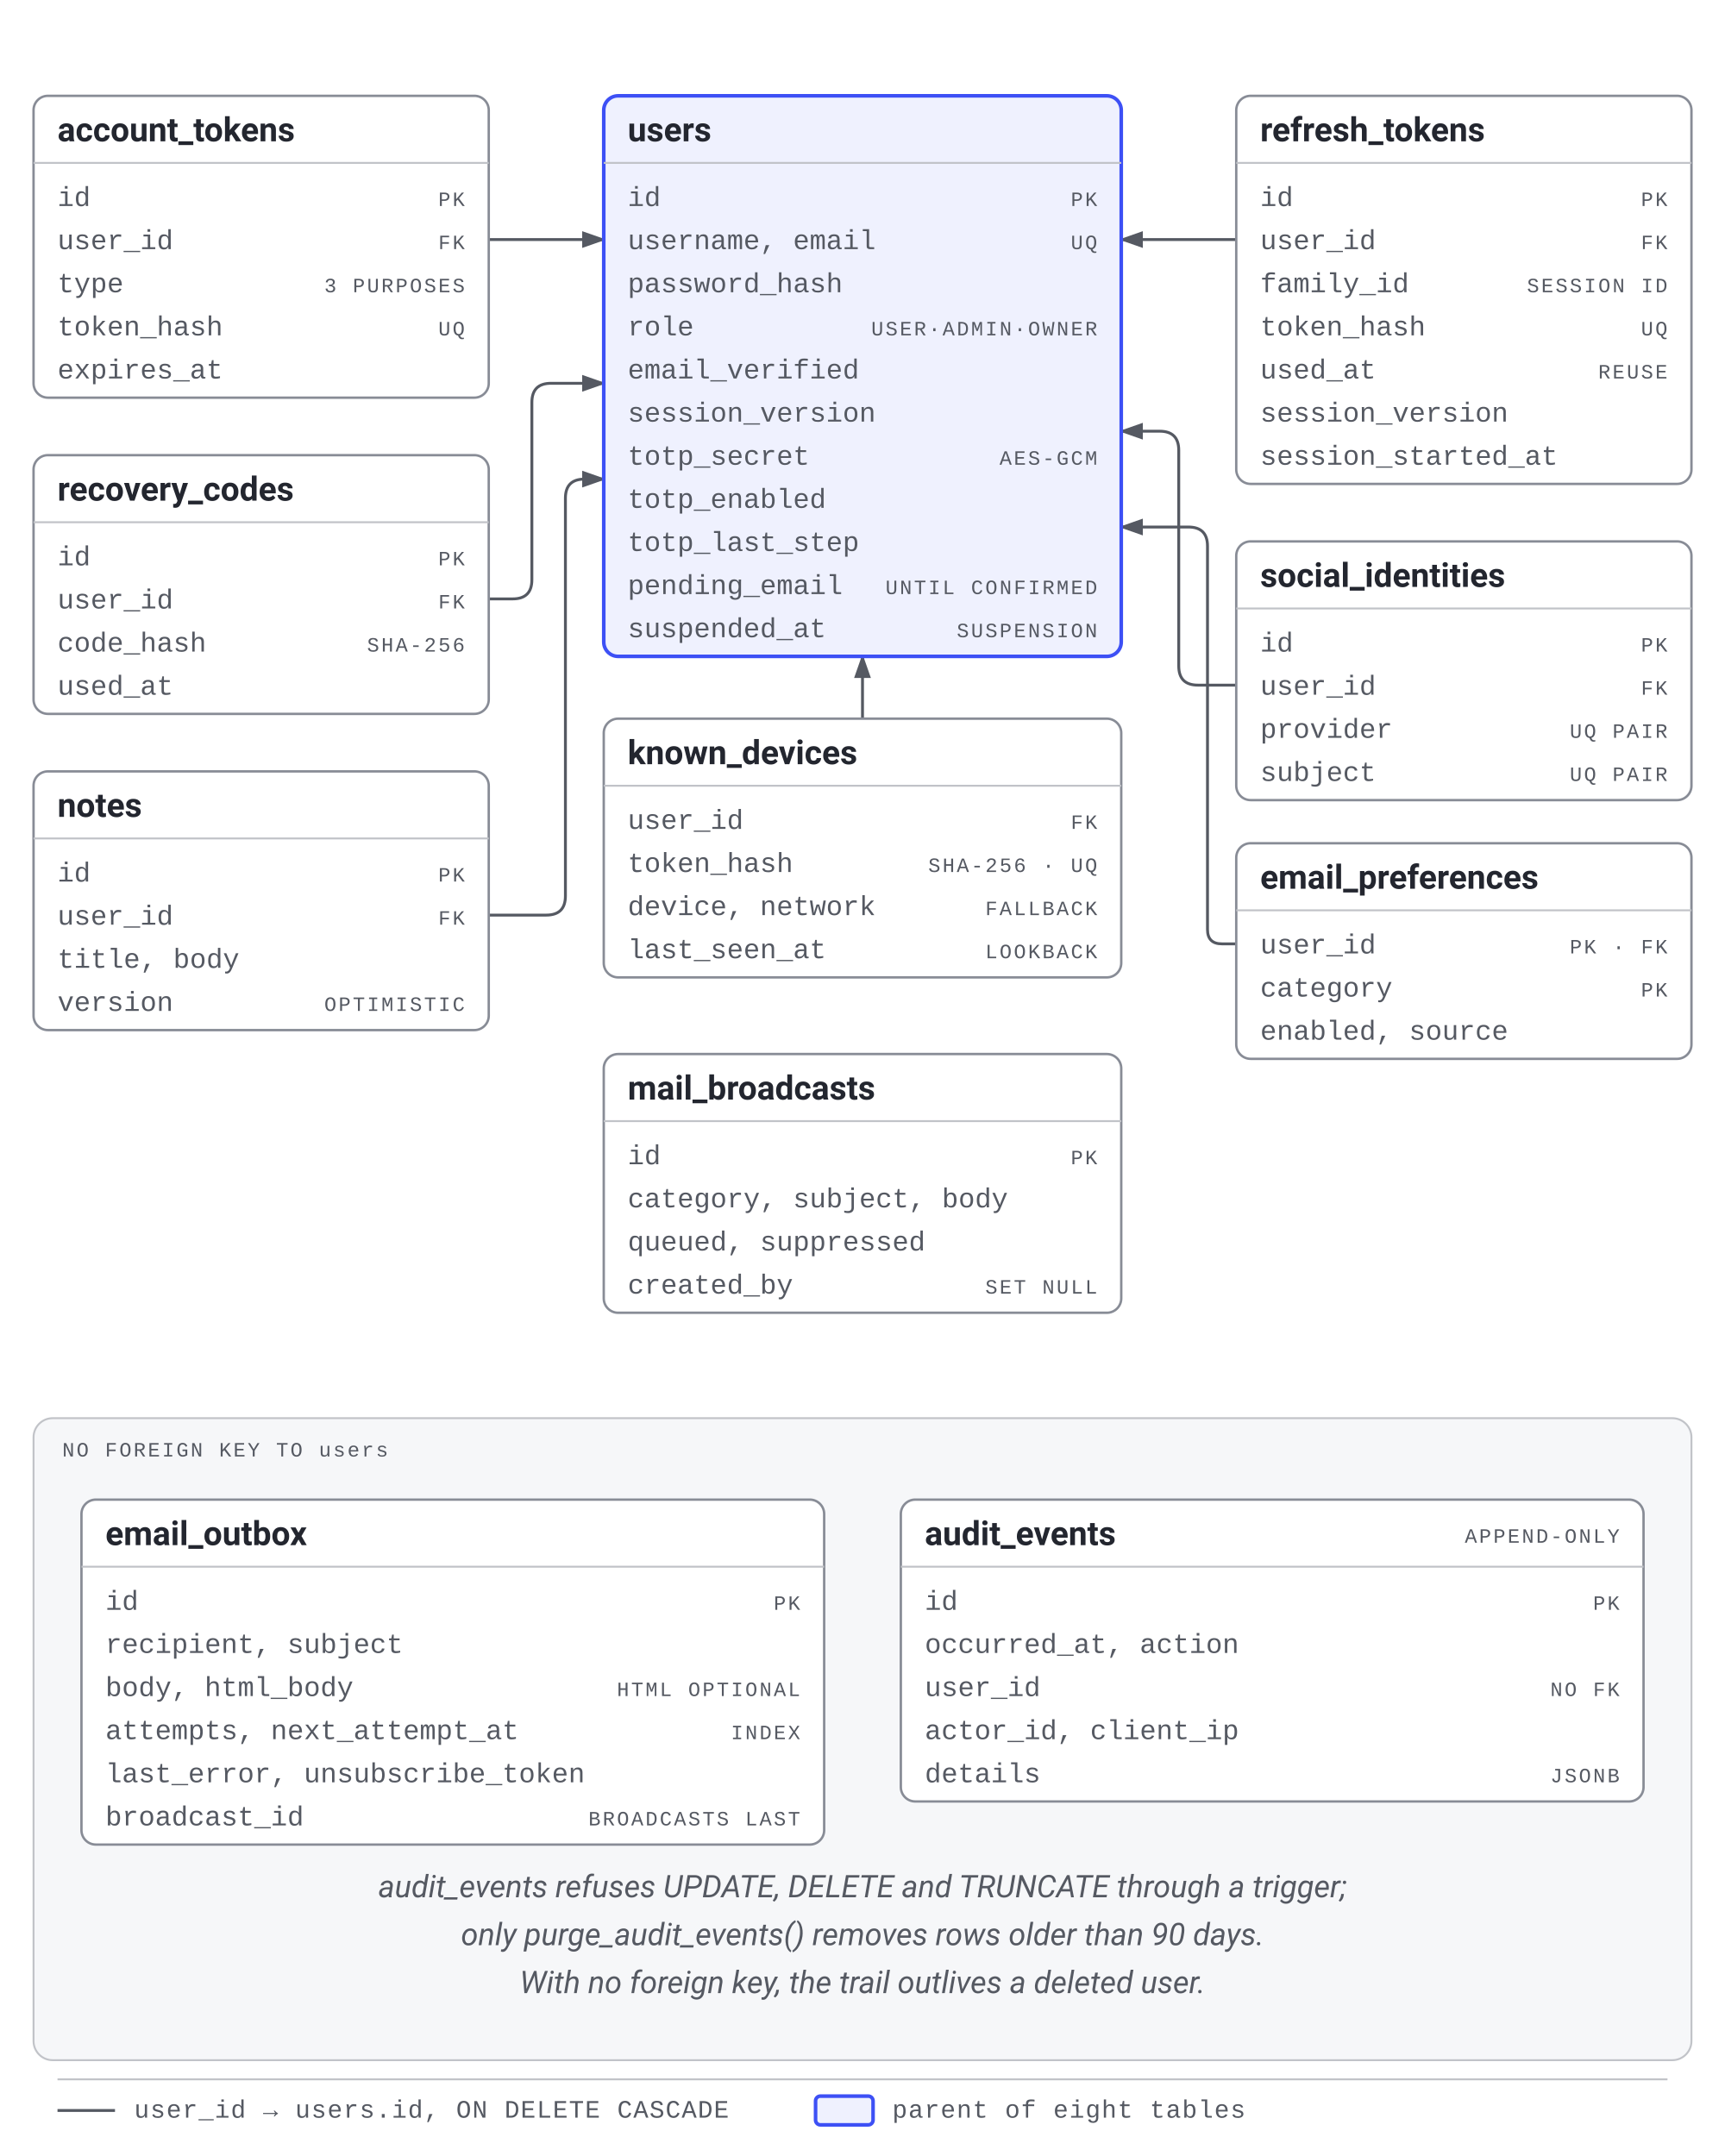
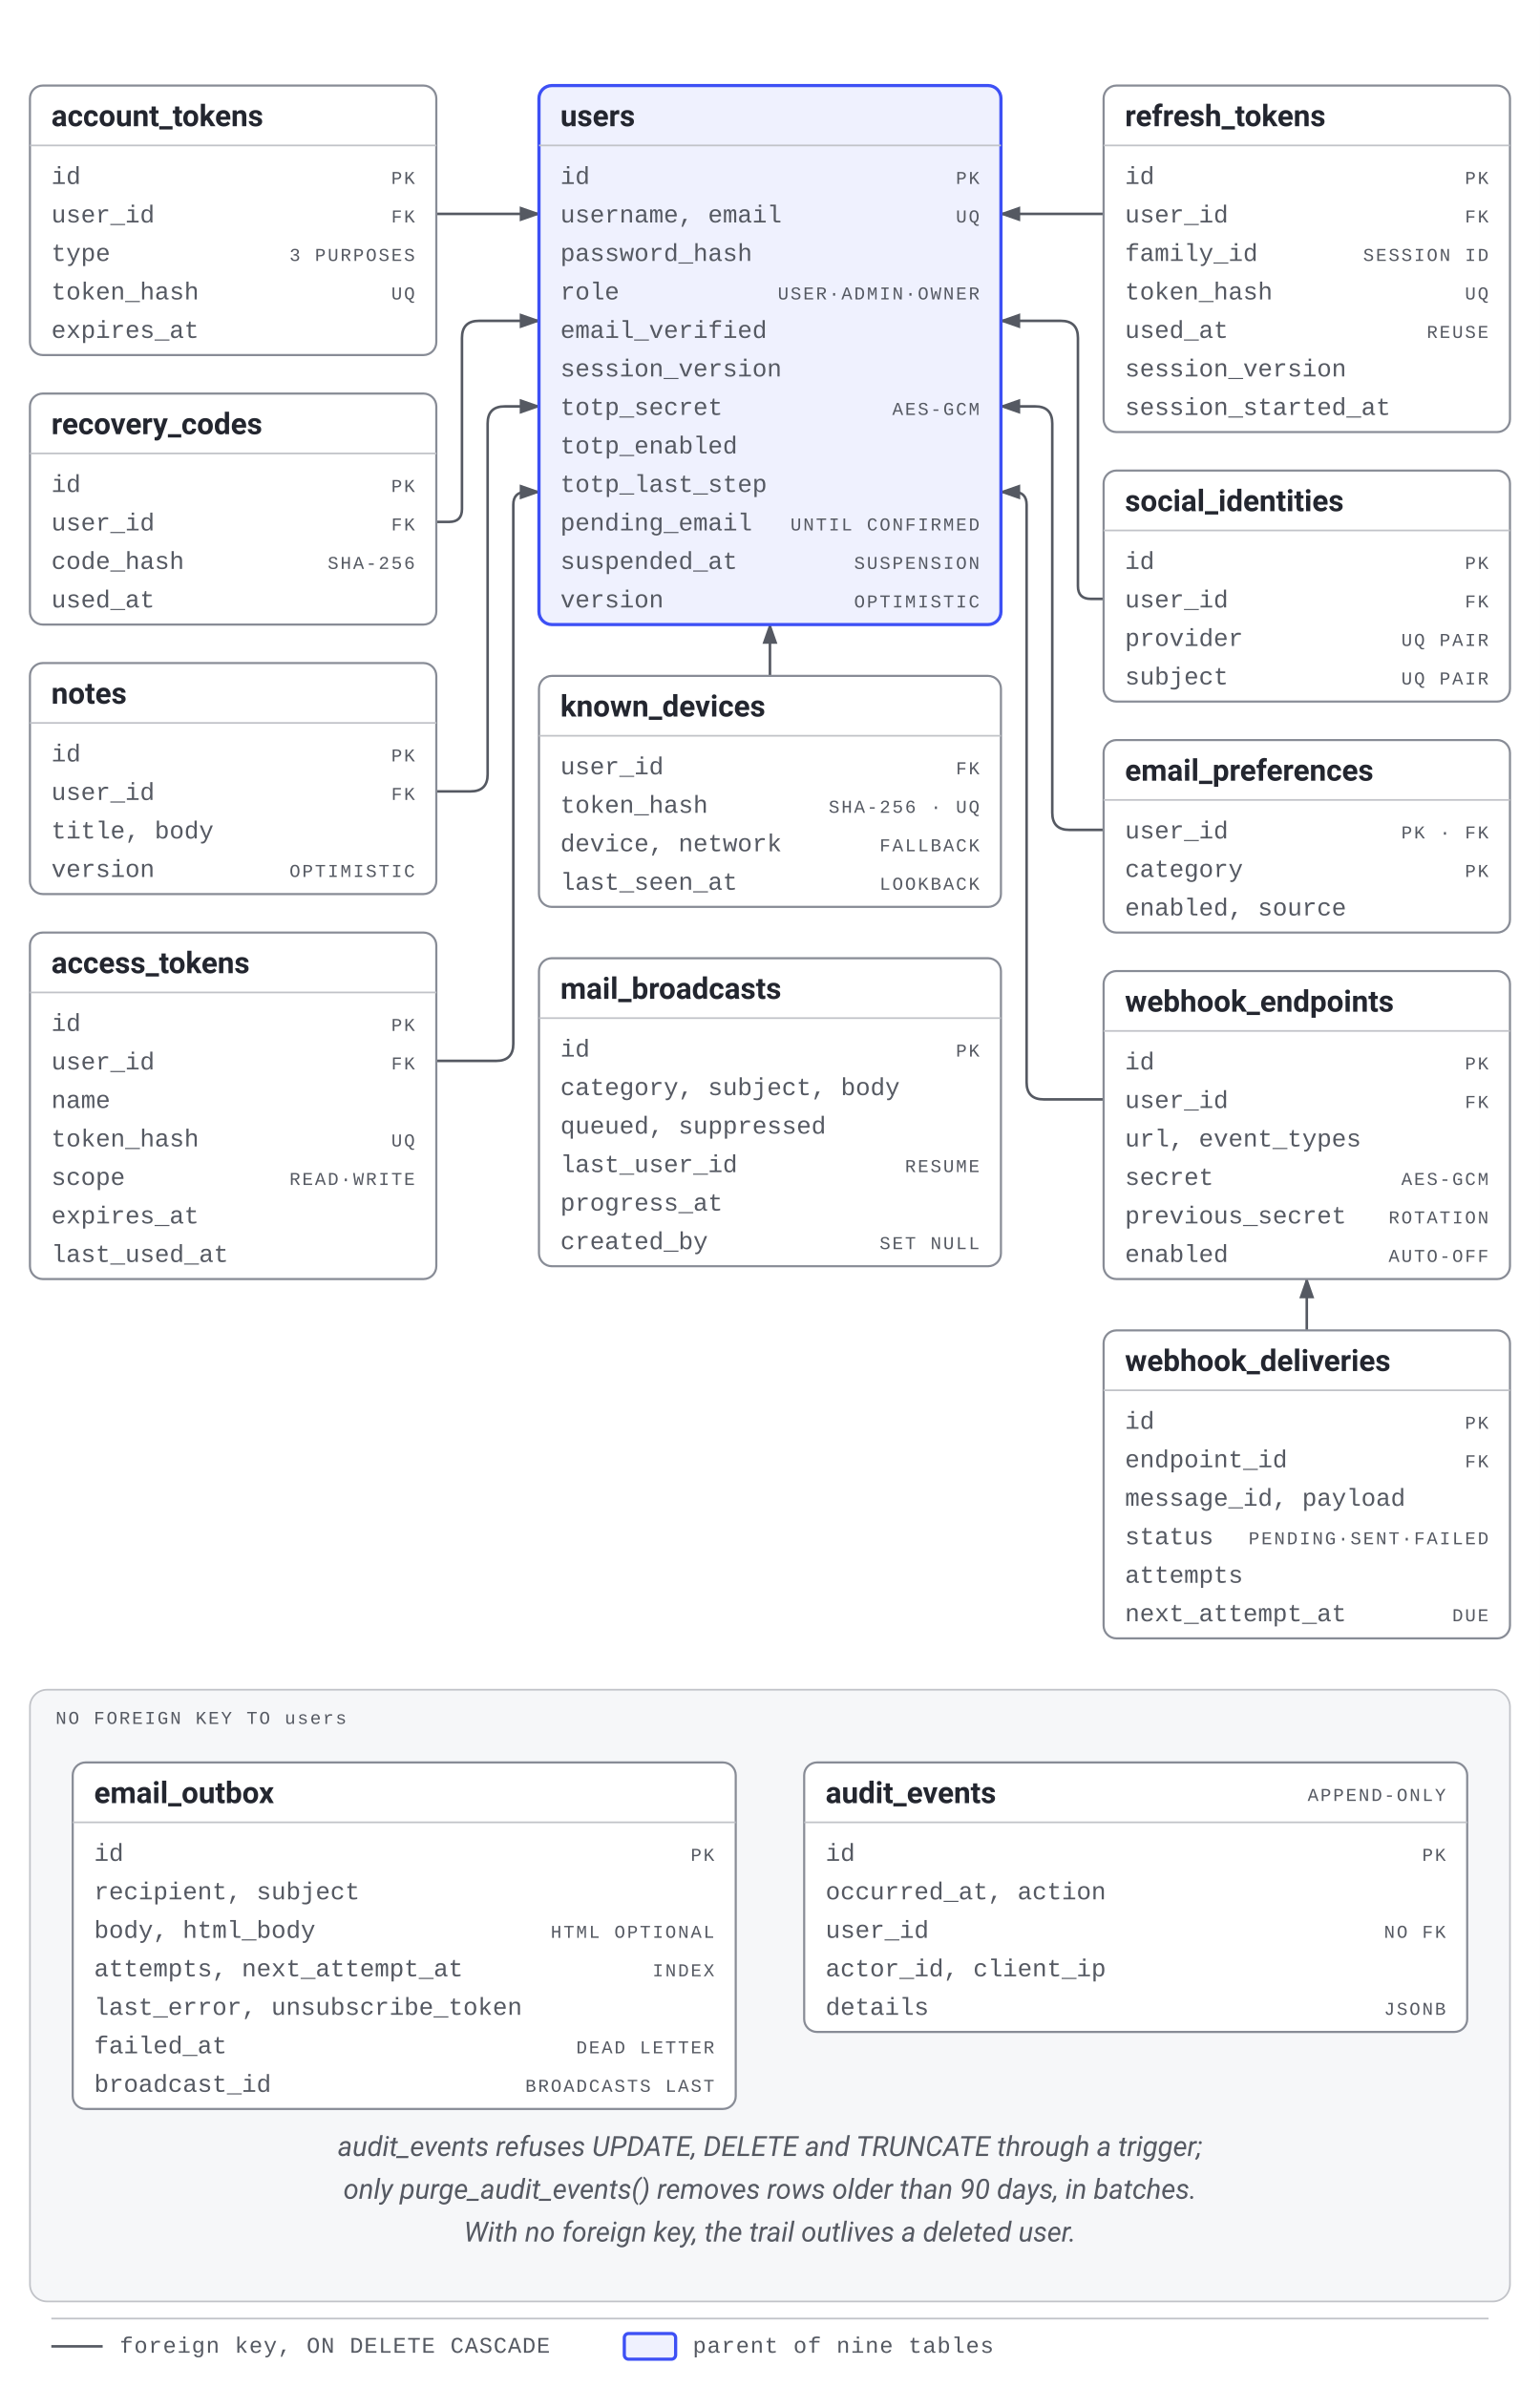
- <svg xmlns="http://www.w3.org/2000/svg" viewBox="0 0 720 900" width="720" height="900" role="img" aria-labelledby="data-model-title data-model-desc">
+ <svg xmlns="http://www.w3.org/2000/svg" viewBox="0 0 720 1116" width="720" height="1116" role="img" aria-labelledby="data-model-title data-model-desc">
  <defs>
    <style>
text{font-family:-apple-system, BlinkMacSystemFont, 'Segoe UI', Roboto, 'Helvetica Neue', Arial, 'Noto Sans', sans-serif} .mono{font-family:ui-monospace, SFMono-Regular, Menlo, Monaco, Consolas, 'Liberation Mono', 'Courier New', monospace}
.name{fill:#23262f;font-size:14px;font-weight:600}
.sub{fill:#555962;font-size:11.5px}
.lbl{fill:#555962;font-size:10.5px;letter-spacing:.04em}
.lbl-accent{fill:#3d50f5;font-size:10.5px;letter-spacing:.04em}
.tag{fill:#555962;font-size:8.5px;letter-spacing:.1em}
.note{fill:#555962;font-size:13px;font-style:italic}
.bg,.mask{fill:#ffffff} .mask-zone{fill:#f6f7f9}
.box{fill:#ffffff;stroke:#888c96;stroke-width:1}
.box-focal{fill:#eff1fe;stroke:#3d50f5;stroke-width:1.5}
.box-ext{fill:#ffffff;stroke:#888c96;stroke-width:1;stroke-dasharray:4 3}
.zone{fill:#f6f7f9;stroke:#c1c3c8;stroke-width:.8}
.frame{fill:none;stroke:#888c96;stroke-width:.8}
.chip{fill:none;stroke:#c1c3c8;stroke-width:.8}
.w{fill:none;stroke:#555962;stroke-width:1.2}
.w-accent{fill:none;stroke:#3d50f5;stroke-width:1.6}
.dash{stroke-dasharray:5 4}
.life{stroke:#c1c3c8;stroke-width:1;stroke-dasharray:3 3}
.sep{stroke:#c1c3c8;stroke-width:.8}
.m{fill:#555962} .m-accent{fill:#3d50f5} .m-open{fill:none;stroke:#555962;stroke-width:1.2}
.dot{fill:#23262f}
</style>
    <marker id="a" markerWidth="10" markerHeight="7" refX="9" refY="3.5" orient="auto" markerUnits="userSpaceOnUse">
      <polygon class="m" points="0 0, 10 3.5, 0 7" />
    </marker>
    <marker id="a-accent" markerWidth="10" markerHeight="7" refX="9" refY="3.5" orient="auto" markerUnits="userSpaceOnUse">
      <polygon class="m-accent" points="0 0, 10 3.5, 0 7" />
    </marker>
    <marker id="a-open" markerWidth="10" markerHeight="7" refX="9" refY="3.5" orient="auto" markerUnits="userSpaceOnUse">
      <polyline class="m-open" points="0 0, 10 3.5, 0 7" />
    </marker>
  </defs>
  <rect class="bg" width="100%" height="100%" />
-   <rect class="zone" x="14" y="592" width="692" height="268" rx="8" />
+   <rect class="zone" x="14" y="790" width="692" height="286" rx="8" />
  <path class="w" d="M204,100 L252,100" marker-end="url(#a)" />
-   <path class="w" d="M204,250 L214,250 Q222,250 222,242 L222,168 Q222,160 230,160 L252,160" marker-end="url(#a)" />
-   <path class="w" d="M204,382 L228,382 Q236,382 236,374 L236,208 Q236,200 244,200 L252,200" marker-end="url(#a)" />
+   <path class="w" d="M204,244 L210.0,244.0 Q216,244 216.0,238.0 L216,158 Q216,150 224,150 L252,150" marker-end="url(#a)" />
+   <path class="w" d="M204,370 L220,370 Q228,370 228,362 L228,198 Q228,190 236,190 L252,190" marker-end="url(#a)" />
+   <path class="w" d="M204,496 L232,496 Q240,496 240,488 L240.0,236.0 Q240,230 246.0,230.0 L252,230" marker-end="url(#a)" />
  <path class="w" d="M516,100 L468,100" marker-end="url(#a)" />
-   <path class="w" d="M516,286 L500,286 Q492,286 492,278 L492,188 Q492,180 484,180 L468,180" marker-end="url(#a)" />
-   <path class="w" d="M516,394 L510.0,394.0 Q504,394 504.0,388.0 L504,228 Q504,220 496,220 L468,220" marker-end="url(#a)" />
-   <path class="w" d="M360,300 L360,274" marker-end="url(#a)" />
-   <line class="sep" x1="24" y1="868" x2="696" y2="868" />
-   <rect class="mask-zone" x="23.0" y="601.2" width="146.8" height="9.4" rx="2" />
-   <text class="tag mono" x="26" y="608" text-anchor="start">NO FOREIGN KEY TO users</text>
-   <text class="note" x="360" y="792" text-anchor="middle">audit_events refuses UPDATE, DELETE and TRUNCATE through a trigger;</text>
-   <text class="note" x="360" y="812" text-anchor="middle">only purge_audit_events() removes rows older than 90 days.</text>
-   <text class="note" x="360" y="832" text-anchor="middle">With no foreign key, the trail outlives a deleted user.</text>
-   <line class="w" x1="24" y1="881" x2="48" y2="881" />
-   <text class="lbl mono" x="56" y="884">user_id → users.id, ON DELETE CASCADE</text>
-   <rect class="box-focal" x="340.41" y="875" width="24" height="12" rx="2" />
-   <text class="lbl mono" x="372.41" y="884">parent of eight tables</text>
+   <path class="w" d="M516,280 L510.0,280.0 Q504,280 504.0,274.0 L504,158 Q504,150 496,150 L468,150" marker-end="url(#a)" />
+   <path class="w" d="M516,388 L500,388 Q492,388 492,380 L492,198 Q492,190 484,190 L468,190" marker-end="url(#a)" />
+   <path class="w" d="M516,514 L488,514 Q480,514 480,506 L480.0,236.0 Q480,230 474.0,230.0 L468,230" marker-end="url(#a)" />
+   <path class="w" d="M360,316 L360,292" marker-end="url(#a)" />
+   <path class="w" d="M611,622 L611,598" marker-end="url(#a)" />
+   <line class="sep" x1="24" y1="1084" x2="696" y2="1084" />
+   <rect class="mask-zone" x="23.0" y="799.2" width="146.8" height="9.4" rx="2" />
+   <text class="tag mono" x="26" y="806" text-anchor="start">NO FOREIGN KEY TO users</text>
+   <text class="note" x="360" y="1008" text-anchor="middle">audit_events refuses UPDATE, DELETE and TRUNCATE through a trigger;</text>
+   <text class="note" x="360" y="1028" text-anchor="middle">only purge_audit_events() removes rows older than 90 days, in batches.</text>
+   <text class="note" x="360" y="1048" text-anchor="middle">With no foreign key, the trail outlives a deleted user.</text>
+   <line class="w" x1="24" y1="1097" x2="48" y2="1097" />
+   <text class="lbl mono" x="56" y="1100">foreign key, ON DELETE CASCADE</text>
+   <rect class="box-focal" x="291.9" y="1091" width="24" height="12" rx="2" />
+   <text class="lbl mono" x="323.9" y="1100">parent of nine tables</text>
  <rect class="mask" x="14" y="40" width="190" height="126" rx="6" />
  <rect class="box" x="14" y="40" width="190" height="126" rx="6" />
  <line class="sep" x1="14" y1="68" x2="204" y2="68" />
  <text class="name" x="24" y="59">account_tokens</text>
  <text class="sub mono" x="24" y="86">id</text>
  <text class="tag mono" x="194" y="86" text-anchor="end">PK</text>
  <text class="sub mono" x="24" y="104">user_id</text>
  <text class="tag mono" x="194" y="104" text-anchor="end">FK</text>
  <text class="sub mono" x="24" y="122">type</text>
  <text class="tag mono" x="194" y="122" text-anchor="end">3 PURPOSES</text>
  <text class="sub mono" x="24" y="140">token_hash</text>
  <text class="tag mono" x="194" y="140" text-anchor="end">UQ</text>
  <text class="sub mono" x="24" y="158">expires_at</text>
-   <rect class="mask" x="14" y="190" width="190" height="108" rx="6" />
-   <rect class="box" x="14" y="190" width="190" height="108" rx="6" />
-   <line class="sep" x1="14" y1="218" x2="204" y2="218" />
-   <text class="name" x="24" y="209">recovery_codes</text>
-   <text class="sub mono" x="24" y="236">id</text>
-   <text class="tag mono" x="194" y="236" text-anchor="end">PK</text>
-   <text class="sub mono" x="24" y="254">user_id</text>
-   <text class="tag mono" x="194" y="254" text-anchor="end">FK</text>
-   <text class="sub mono" x="24" y="272">code_hash</text>
-   <text class="tag mono" x="194" y="272" text-anchor="end">SHA-256</text>
-   <text class="sub mono" x="24" y="290">used_at</text>
-   <rect class="mask" x="14" y="322" width="190" height="108" rx="6" />
-   <rect class="box" x="14" y="322" width="190" height="108" rx="6" />
-   <line class="sep" x1="14" y1="350" x2="204" y2="350" />
-   <text class="name" x="24" y="341">notes</text>
-   <text class="sub mono" x="24" y="368">id</text>
-   <text class="tag mono" x="194" y="368" text-anchor="end">PK</text>
-   <text class="sub mono" x="24" y="386">user_id</text>
-   <text class="tag mono" x="194" y="386" text-anchor="end">FK</text>
-   <text class="sub mono" x="24" y="404">title, body</text>
-   <text class="sub mono" x="24" y="422">version</text>
-   <text class="tag mono" x="194" y="422" text-anchor="end">OPTIMISTIC</text>
+   <rect class="mask" x="14" y="184" width="190" height="108" rx="6" />
+   <rect class="box" x="14" y="184" width="190" height="108" rx="6" />
+   <line class="sep" x1="14" y1="212" x2="204" y2="212" />
+   <text class="name" x="24" y="203">recovery_codes</text>
+   <text class="sub mono" x="24" y="230">id</text>
+   <text class="tag mono" x="194" y="230" text-anchor="end">PK</text>
+   <text class="sub mono" x="24" y="248">user_id</text>
+   <text class="tag mono" x="194" y="248" text-anchor="end">FK</text>
+   <text class="sub mono" x="24" y="266">code_hash</text>
+   <text class="tag mono" x="194" y="266" text-anchor="end">SHA-256</text>
+   <text class="sub mono" x="24" y="284">used_at</text>
+   <rect class="mask" x="14" y="310" width="190" height="108" rx="6" />
+   <rect class="box" x="14" y="310" width="190" height="108" rx="6" />
+   <line class="sep" x1="14" y1="338" x2="204" y2="338" />
+   <text class="name" x="24" y="329">notes</text>
+   <text class="sub mono" x="24" y="356">id</text>
+   <text class="tag mono" x="194" y="356" text-anchor="end">PK</text>
+   <text class="sub mono" x="24" y="374">user_id</text>
+   <text class="tag mono" x="194" y="374" text-anchor="end">FK</text>
+   <text class="sub mono" x="24" y="392">title, body</text>
+   <text class="sub mono" x="24" y="410">version</text>
+   <text class="tag mono" x="194" y="410" text-anchor="end">OPTIMISTIC</text>
+   <rect class="mask" x="14" y="436" width="190" height="162" rx="6" />
+   <rect class="box" x="14" y="436" width="190" height="162" rx="6" />
+   <line class="sep" x1="14" y1="464" x2="204" y2="464" />
+   <text class="name" x="24" y="455">access_tokens</text>
+   <text class="sub mono" x="24" y="482">id</text>
+   <text class="tag mono" x="194" y="482" text-anchor="end">PK</text>
+   <text class="sub mono" x="24" y="500">user_id</text>
+   <text class="tag mono" x="194" y="500" text-anchor="end">FK</text>
+   <text class="sub mono" x="24" y="518">name</text>
+   <text class="sub mono" x="24" y="536">token_hash</text>
+   <text class="tag mono" x="194" y="536" text-anchor="end">UQ</text>
+   <text class="sub mono" x="24" y="554">scope</text>
+   <text class="tag mono" x="194" y="554" text-anchor="end">READ·WRITE</text>
+   <text class="sub mono" x="24" y="572">expires_at</text>
+   <text class="sub mono" x="24" y="590">last_used_at</text>
  <rect class="mask" x="516" y="40" width="190" height="162" rx="6" />
  <rect class="box" x="516" y="40" width="190" height="162" rx="6" />
  <line class="sep" x1="516" y1="68" x2="706" y2="68" />
  <text class="name" x="526" y="59">refresh_tokens</text>
  <text class="sub mono" x="526" y="86">id</text>
  <text class="tag mono" x="696" y="86" text-anchor="end">PK</text>
  <text class="sub mono" x="526" y="104">user_id</text>
  <text class="tag mono" x="696" y="104" text-anchor="end">FK</text>
  <text class="sub mono" x="526" y="122">family_id</text>
  <text class="tag mono" x="696" y="122" text-anchor="end">SESSION ID</text>
  <text class="sub mono" x="526" y="140">token_hash</text>
  <text class="tag mono" x="696" y="140" text-anchor="end">UQ</text>
  <text class="sub mono" x="526" y="158">used_at</text>
  <text class="tag mono" x="696" y="158" text-anchor="end">REUSE</text>
  <text class="sub mono" x="526" y="176">session_version</text>
  <text class="sub mono" x="526" y="194">session_started_at</text>
-   <rect class="mask" x="516" y="226" width="190" height="108" rx="6" />
-   <rect class="box" x="516" y="226" width="190" height="108" rx="6" />
-   <line class="sep" x1="516" y1="254" x2="706" y2="254" />
-   <text class="name" x="526" y="245">social_identities</text>
-   <text class="sub mono" x="526" y="272">id</text>
-   <text class="tag mono" x="696" y="272" text-anchor="end">PK</text>
-   <text class="sub mono" x="526" y="290">user_id</text>
-   <text class="tag mono" x="696" y="290" text-anchor="end">FK</text>
-   <text class="sub mono" x="526" y="308">provider</text>
-   <text class="tag mono" x="696" y="308" text-anchor="end">UQ PAIR</text>
-   <text class="sub mono" x="526" y="326">subject</text>
-   <text class="tag mono" x="696" y="326" text-anchor="end">UQ PAIR</text>
-   <rect class="mask" x="516" y="352" width="190" height="90" rx="6" />
-   <rect class="box" x="516" y="352" width="190" height="90" rx="6" />
-   <line class="sep" x1="516" y1="380" x2="706" y2="380" />
-   <text class="name" x="526" y="371">email_preferences</text>
-   <text class="sub mono" x="526" y="398">user_id</text>
-   <text class="tag mono" x="696" y="398" text-anchor="end">PK · FK</text>
-   <text class="sub mono" x="526" y="416">category</text>
-   <text class="tag mono" x="696" y="416" text-anchor="end">PK</text>
-   <text class="sub mono" x="526" y="434">enabled, source</text>
-   <rect class="mask" x="252" y="40" width="216" height="234" rx="6" />
-   <rect class="box-focal" x="252" y="40" width="216" height="234" rx="6" />
+   <rect class="mask" x="516" y="220" width="190" height="108" rx="6" />
+   <rect class="box" x="516" y="220" width="190" height="108" rx="6" />
+   <line class="sep" x1="516" y1="248" x2="706" y2="248" />
+   <text class="name" x="526" y="239">social_identities</text>
+   <text class="sub mono" x="526" y="266">id</text>
+   <text class="tag mono" x="696" y="266" text-anchor="end">PK</text>
+   <text class="sub mono" x="526" y="284">user_id</text>
+   <text class="tag mono" x="696" y="284" text-anchor="end">FK</text>
+   <text class="sub mono" x="526" y="302">provider</text>
+   <text class="tag mono" x="696" y="302" text-anchor="end">UQ PAIR</text>
+   <text class="sub mono" x="526" y="320">subject</text>
+   <text class="tag mono" x="696" y="320" text-anchor="end">UQ PAIR</text>
+   <rect class="mask" x="516" y="346" width="190" height="90" rx="6" />
+   <rect class="box" x="516" y="346" width="190" height="90" rx="6" />
+   <line class="sep" x1="516" y1="374" x2="706" y2="374" />
+   <text class="name" x="526" y="365">email_preferences</text>
+   <text class="sub mono" x="526" y="392">user_id</text>
+   <text class="tag mono" x="696" y="392" text-anchor="end">PK · FK</text>
+   <text class="sub mono" x="526" y="410">category</text>
+   <text class="tag mono" x="696" y="410" text-anchor="end">PK</text>
+   <text class="sub mono" x="526" y="428">enabled, source</text>
+   <rect class="mask" x="516" y="454" width="190" height="144" rx="6" />
+   <rect class="box" x="516" y="454" width="190" height="144" rx="6" />
+   <line class="sep" x1="516" y1="482" x2="706" y2="482" />
+   <text class="name" x="526" y="473">webhook_endpoints</text>
+   <text class="sub mono" x="526" y="500">id</text>
+   <text class="tag mono" x="696" y="500" text-anchor="end">PK</text>
+   <text class="sub mono" x="526" y="518">user_id</text>
+   <text class="tag mono" x="696" y="518" text-anchor="end">FK</text>
+   <text class="sub mono" x="526" y="536">url, event_types</text>
+   <text class="sub mono" x="526" y="554">secret</text>
+   <text class="tag mono" x="696" y="554" text-anchor="end">AES-GCM</text>
+   <text class="sub mono" x="526" y="572">previous_secret</text>
+   <text class="tag mono" x="696" y="572" text-anchor="end">ROTATION</text>
+   <text class="sub mono" x="526" y="590">enabled</text>
+   <text class="tag mono" x="696" y="590" text-anchor="end">AUTO-OFF</text>
+   <rect class="mask" x="252" y="40" width="216" height="252" rx="6" />
+   <rect class="box-focal" x="252" y="40" width="216" height="252" rx="6" />
  <line class="sep" x1="252" y1="68" x2="468" y2="68" />
  <text class="name" x="262" y="59">users</text>
  <text class="sub mono" x="262" y="86">id</text>
  <text class="tag mono" x="458" y="86" text-anchor="end">PK</text>
  <text class="sub mono" x="262" y="104">username, email</text>
  <text class="tag mono" x="458" y="104" text-anchor="end">UQ</text>
  <text class="sub mono" x="262" y="122">password_hash</text>
  <text class="sub mono" x="262" y="140">role</text>
  <text class="tag mono" x="458" y="140" text-anchor="end">USER·ADMIN·OWNER</text>
  <text class="sub mono" x="262" y="158">email_verified</text>
  <text class="sub mono" x="262" y="176">session_version</text>
  <text class="sub mono" x="262" y="194">totp_secret</text>
  <text class="tag mono" x="458" y="194" text-anchor="end">AES-GCM</text>
  <text class="sub mono" x="262" y="212">totp_enabled</text>
  <text class="sub mono" x="262" y="230">totp_last_step</text>
  <text class="sub mono" x="262" y="248">pending_email</text>
  <text class="tag mono" x="458" y="248" text-anchor="end">UNTIL CONFIRMED</text>
  <text class="sub mono" x="262" y="266">suspended_at</text>
  <text class="tag mono" x="458" y="266" text-anchor="end">SUSPENSION</text>
-   <rect class="mask" x="252" y="300" width="216" height="108" rx="6" />
-   <rect class="box" x="252" y="300" width="216" height="108" rx="6" />
-   <line class="sep" x1="252" y1="328" x2="468" y2="328" />
-   <text class="name" x="262" y="319">known_devices</text>
-   <text class="sub mono" x="262" y="346">user_id</text>
-   <text class="tag mono" x="458" y="346" text-anchor="end">FK</text>
-   <text class="sub mono" x="262" y="364">token_hash</text>
-   <text class="tag mono" x="458" y="364" text-anchor="end">SHA-256 · UQ</text>
-   <text class="sub mono" x="262" y="382">device, network</text>
-   <text class="tag mono" x="458" y="382" text-anchor="end">FALLBACK</text>
-   <text class="sub mono" x="262" y="400">last_seen_at</text>
-   <text class="tag mono" x="458" y="400" text-anchor="end">LOOKBACK</text>
-   <rect class="mask" x="252" y="440" width="216" height="108" rx="6" />
-   <rect class="box" x="252" y="440" width="216" height="108" rx="6" />
-   <line class="sep" x1="252" y1="468" x2="468" y2="468" />
-   <text class="name" x="262" y="459">mail_broadcasts</text>
-   <text class="sub mono" x="262" y="486">id</text>
-   <text class="tag mono" x="458" y="486" text-anchor="end">PK</text>
-   <text class="sub mono" x="262" y="504">category, subject, body</text>
-   <text class="sub mono" x="262" y="522">queued, suppressed</text>
-   <text class="sub mono" x="262" y="540">created_by</text>
-   <text class="tag mono" x="458" y="540" text-anchor="end">SET NULL</text>
-   <rect class="mask" x="34" y="626" width="310" height="144" rx="6" />
-   <rect class="box" x="34" y="626" width="310" height="144" rx="6" />
-   <line class="sep" x1="34" y1="654" x2="344" y2="654" />
-   <text class="name" x="44" y="645">email_outbox</text>
-   <text class="sub mono" x="44" y="672">id</text>
-   <text class="tag mono" x="334" y="672" text-anchor="end">PK</text>
-   <text class="sub mono" x="44" y="690">recipient, subject</text>
-   <text class="sub mono" x="44" y="708">body, html_body</text>
-   <text class="tag mono" x="334" y="708" text-anchor="end">HTML OPTIONAL</text>
-   <text class="sub mono" x="44" y="726">attempts, next_attempt_at</text>
-   <text class="tag mono" x="334" y="726" text-anchor="end">INDEX</text>
-   <text class="sub mono" x="44" y="744">last_error, unsubscribe_token</text>
-   <text class="sub mono" x="44" y="762">broadcast_id</text>
-   <text class="tag mono" x="334" y="762" text-anchor="end">BROADCASTS LAST</text>
-   <rect class="mask" x="376" y="626" width="310" height="126" rx="6" />
-   <rect class="box" x="376" y="626" width="310" height="126" rx="6" />
-   <line class="sep" x1="376" y1="654" x2="686" y2="654" />
-   <text class="name" x="386" y="645">audit_events</text>
-   <text class="tag mono" x="676" y="644" text-anchor="end">APPEND-ONLY</text>
-   <text class="sub mono" x="386" y="672">id</text>
-   <text class="tag mono" x="676" y="672" text-anchor="end">PK</text>
-   <text class="sub mono" x="386" y="690">occurred_at, action</text>
-   <text class="sub mono" x="386" y="708">user_id</text>
-   <text class="tag mono" x="676" y="708" text-anchor="end">NO FK</text>
-   <text class="sub mono" x="386" y="726">actor_id, client_ip</text>
-   <text class="sub mono" x="386" y="744">details</text>
-   <text class="tag mono" x="676" y="744" text-anchor="end">JSONB</text>
+   <text class="sub mono" x="262" y="284">version</text>
+   <text class="tag mono" x="458" y="284" text-anchor="end">OPTIMISTIC</text>
+   <rect class="mask" x="252" y="316" width="216" height="108" rx="6" />
+   <rect class="box" x="252" y="316" width="216" height="108" rx="6" />
+   <line class="sep" x1="252" y1="344" x2="468" y2="344" />
+   <text class="name" x="262" y="335">known_devices</text>
+   <text class="sub mono" x="262" y="362">user_id</text>
+   <text class="tag mono" x="458" y="362" text-anchor="end">FK</text>
+   <text class="sub mono" x="262" y="380">token_hash</text>
+   <text class="tag mono" x="458" y="380" text-anchor="end">SHA-256 · UQ</text>
+   <text class="sub mono" x="262" y="398">device, network</text>
+   <text class="tag mono" x="458" y="398" text-anchor="end">FALLBACK</text>
+   <text class="sub mono" x="262" y="416">last_seen_at</text>
+   <text class="tag mono" x="458" y="416" text-anchor="end">LOOKBACK</text>
+   <rect class="mask" x="252" y="448" width="216" height="144" rx="6" />
+   <rect class="box" x="252" y="448" width="216" height="144" rx="6" />
+   <line class="sep" x1="252" y1="476" x2="468" y2="476" />
+   <text class="name" x="262" y="467">mail_broadcasts</text>
+   <text class="sub mono" x="262" y="494">id</text>
+   <text class="tag mono" x="458" y="494" text-anchor="end">PK</text>
+   <text class="sub mono" x="262" y="512">category, subject, body</text>
+   <text class="sub mono" x="262" y="530">queued, suppressed</text>
+   <text class="sub mono" x="262" y="548">last_user_id</text>
+   <text class="tag mono" x="458" y="548" text-anchor="end">RESUME</text>
+   <text class="sub mono" x="262" y="566">progress_at</text>
+   <text class="sub mono" x="262" y="584">created_by</text>
+   <text class="tag mono" x="458" y="584" text-anchor="end">SET NULL</text>
+   <rect class="mask" x="516" y="622" width="190" height="144" rx="6" />
+   <rect class="box" x="516" y="622" width="190" height="144" rx="6" />
+   <line class="sep" x1="516" y1="650" x2="706" y2="650" />
+   <text class="name" x="526" y="641">webhook_deliveries</text>
+   <text class="sub mono" x="526" y="668">id</text>
+   <text class="tag mono" x="696" y="668" text-anchor="end">PK</text>
+   <text class="sub mono" x="526" y="686">endpoint_id</text>
+   <text class="tag mono" x="696" y="686" text-anchor="end">FK</text>
+   <text class="sub mono" x="526" y="704">message_id, payload</text>
+   <text class="sub mono" x="526" y="722">status</text>
+   <text class="tag mono" x="696" y="722" text-anchor="end">PENDING·SENT·FAILED</text>
+   <text class="sub mono" x="526" y="740">attempts</text>
+   <text class="sub mono" x="526" y="758">next_attempt_at</text>
+   <text class="tag mono" x="696" y="758" text-anchor="end">DUE</text>
+   <rect class="mask" x="34" y="824" width="310" height="162" rx="6" />
+   <rect class="box" x="34" y="824" width="310" height="162" rx="6" />
+   <line class="sep" x1="34" y1="852" x2="344" y2="852" />
+   <text class="name" x="44" y="843">email_outbox</text>
+   <text class="sub mono" x="44" y="870">id</text>
+   <text class="tag mono" x="334" y="870" text-anchor="end">PK</text>
+   <text class="sub mono" x="44" y="888">recipient, subject</text>
+   <text class="sub mono" x="44" y="906">body, html_body</text>
+   <text class="tag mono" x="334" y="906" text-anchor="end">HTML OPTIONAL</text>
+   <text class="sub mono" x="44" y="924">attempts, next_attempt_at</text>
+   <text class="tag mono" x="334" y="924" text-anchor="end">INDEX</text>
+   <text class="sub mono" x="44" y="942">last_error, unsubscribe_token</text>
+   <text class="sub mono" x="44" y="960">failed_at</text>
+   <text class="tag mono" x="334" y="960" text-anchor="end">DEAD LETTER</text>
+   <text class="sub mono" x="44" y="978">broadcast_id</text>
+   <text class="tag mono" x="334" y="978" text-anchor="end">BROADCASTS LAST</text>
+   <rect class="mask" x="376" y="824" width="310" height="126" rx="6" />
+   <rect class="box" x="376" y="824" width="310" height="126" rx="6" />
+   <line class="sep" x1="376" y1="852" x2="686" y2="852" />
+   <text class="name" x="386" y="843">audit_events</text>
+   <text class="tag mono" x="676" y="842" text-anchor="end">APPEND-ONLY</text>
+   <text class="sub mono" x="386" y="870">id</text>
+   <text class="tag mono" x="676" y="870" text-anchor="end">PK</text>
+   <text class="sub mono" x="386" y="888">occurred_at, action</text>
+   <text class="sub mono" x="386" y="906">user_id</text>
+   <text class="tag mono" x="676" y="906" text-anchor="end">NO FK</text>
+   <text class="sub mono" x="386" y="924">actor_id, client_ip</text>
+   <text class="sub mono" x="386" y="942">details</text>
+   <text class="tag mono" x="676" y="942" text-anchor="end">JSONB</text>
</svg>
